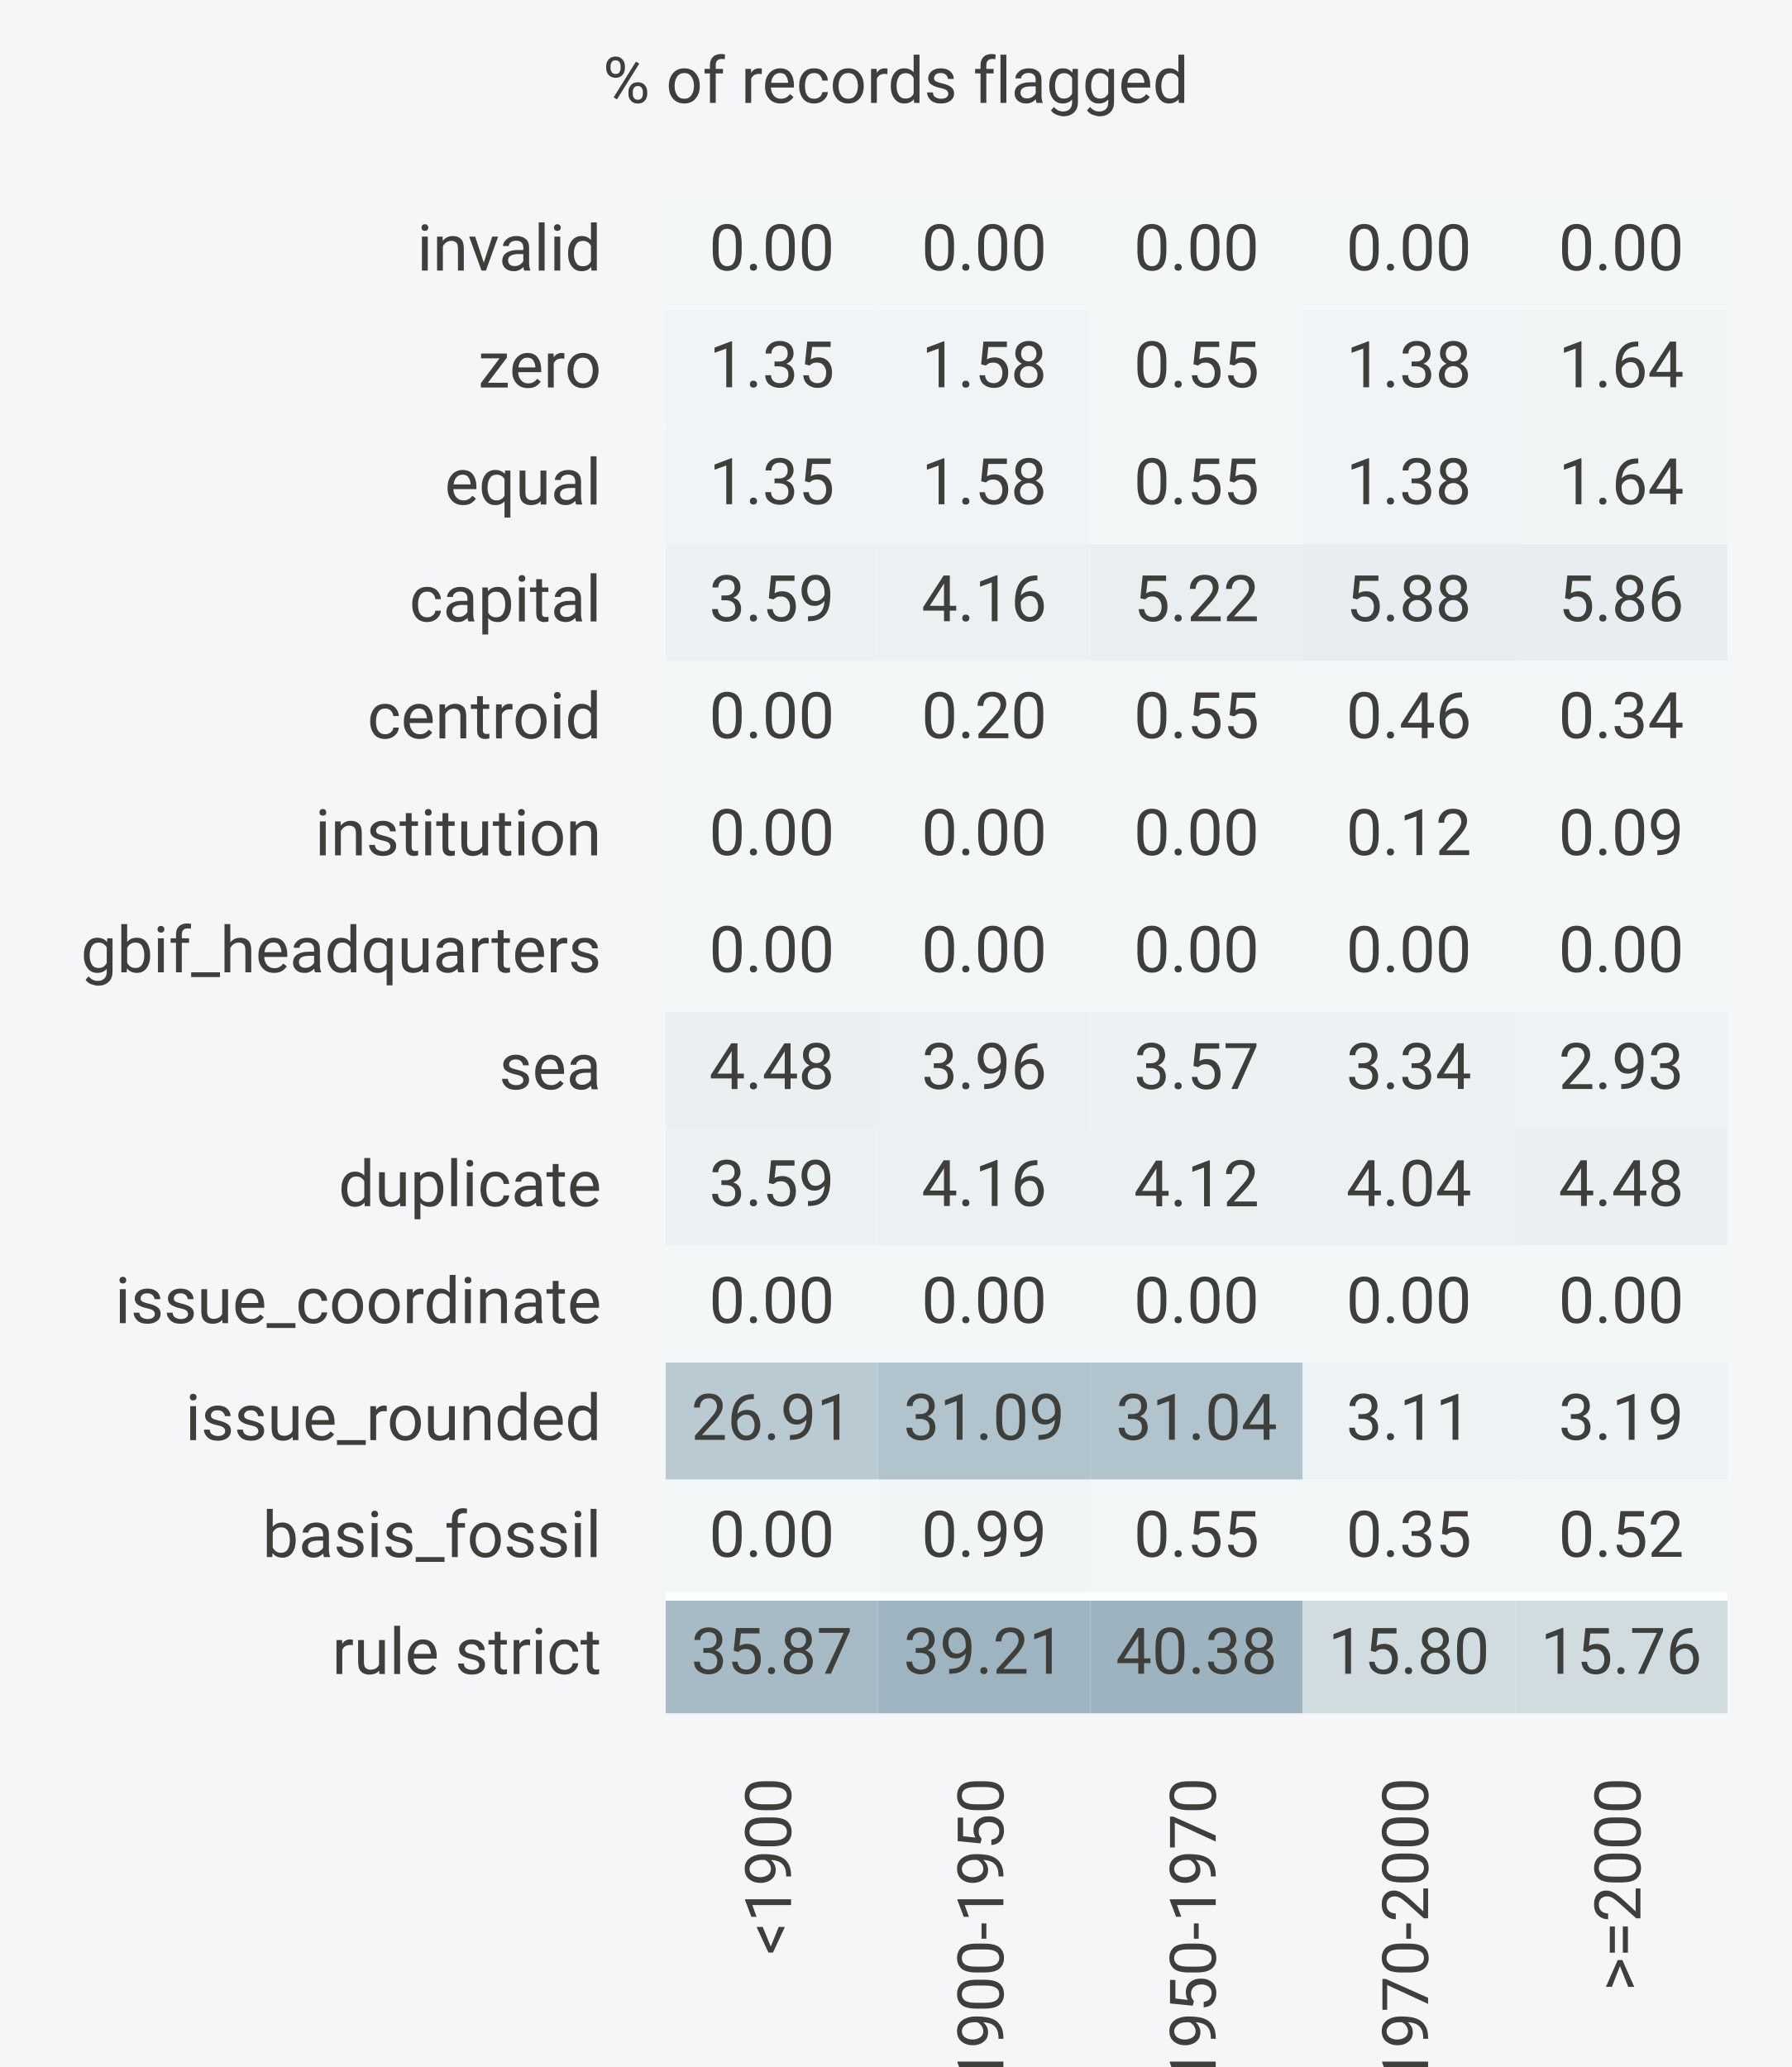
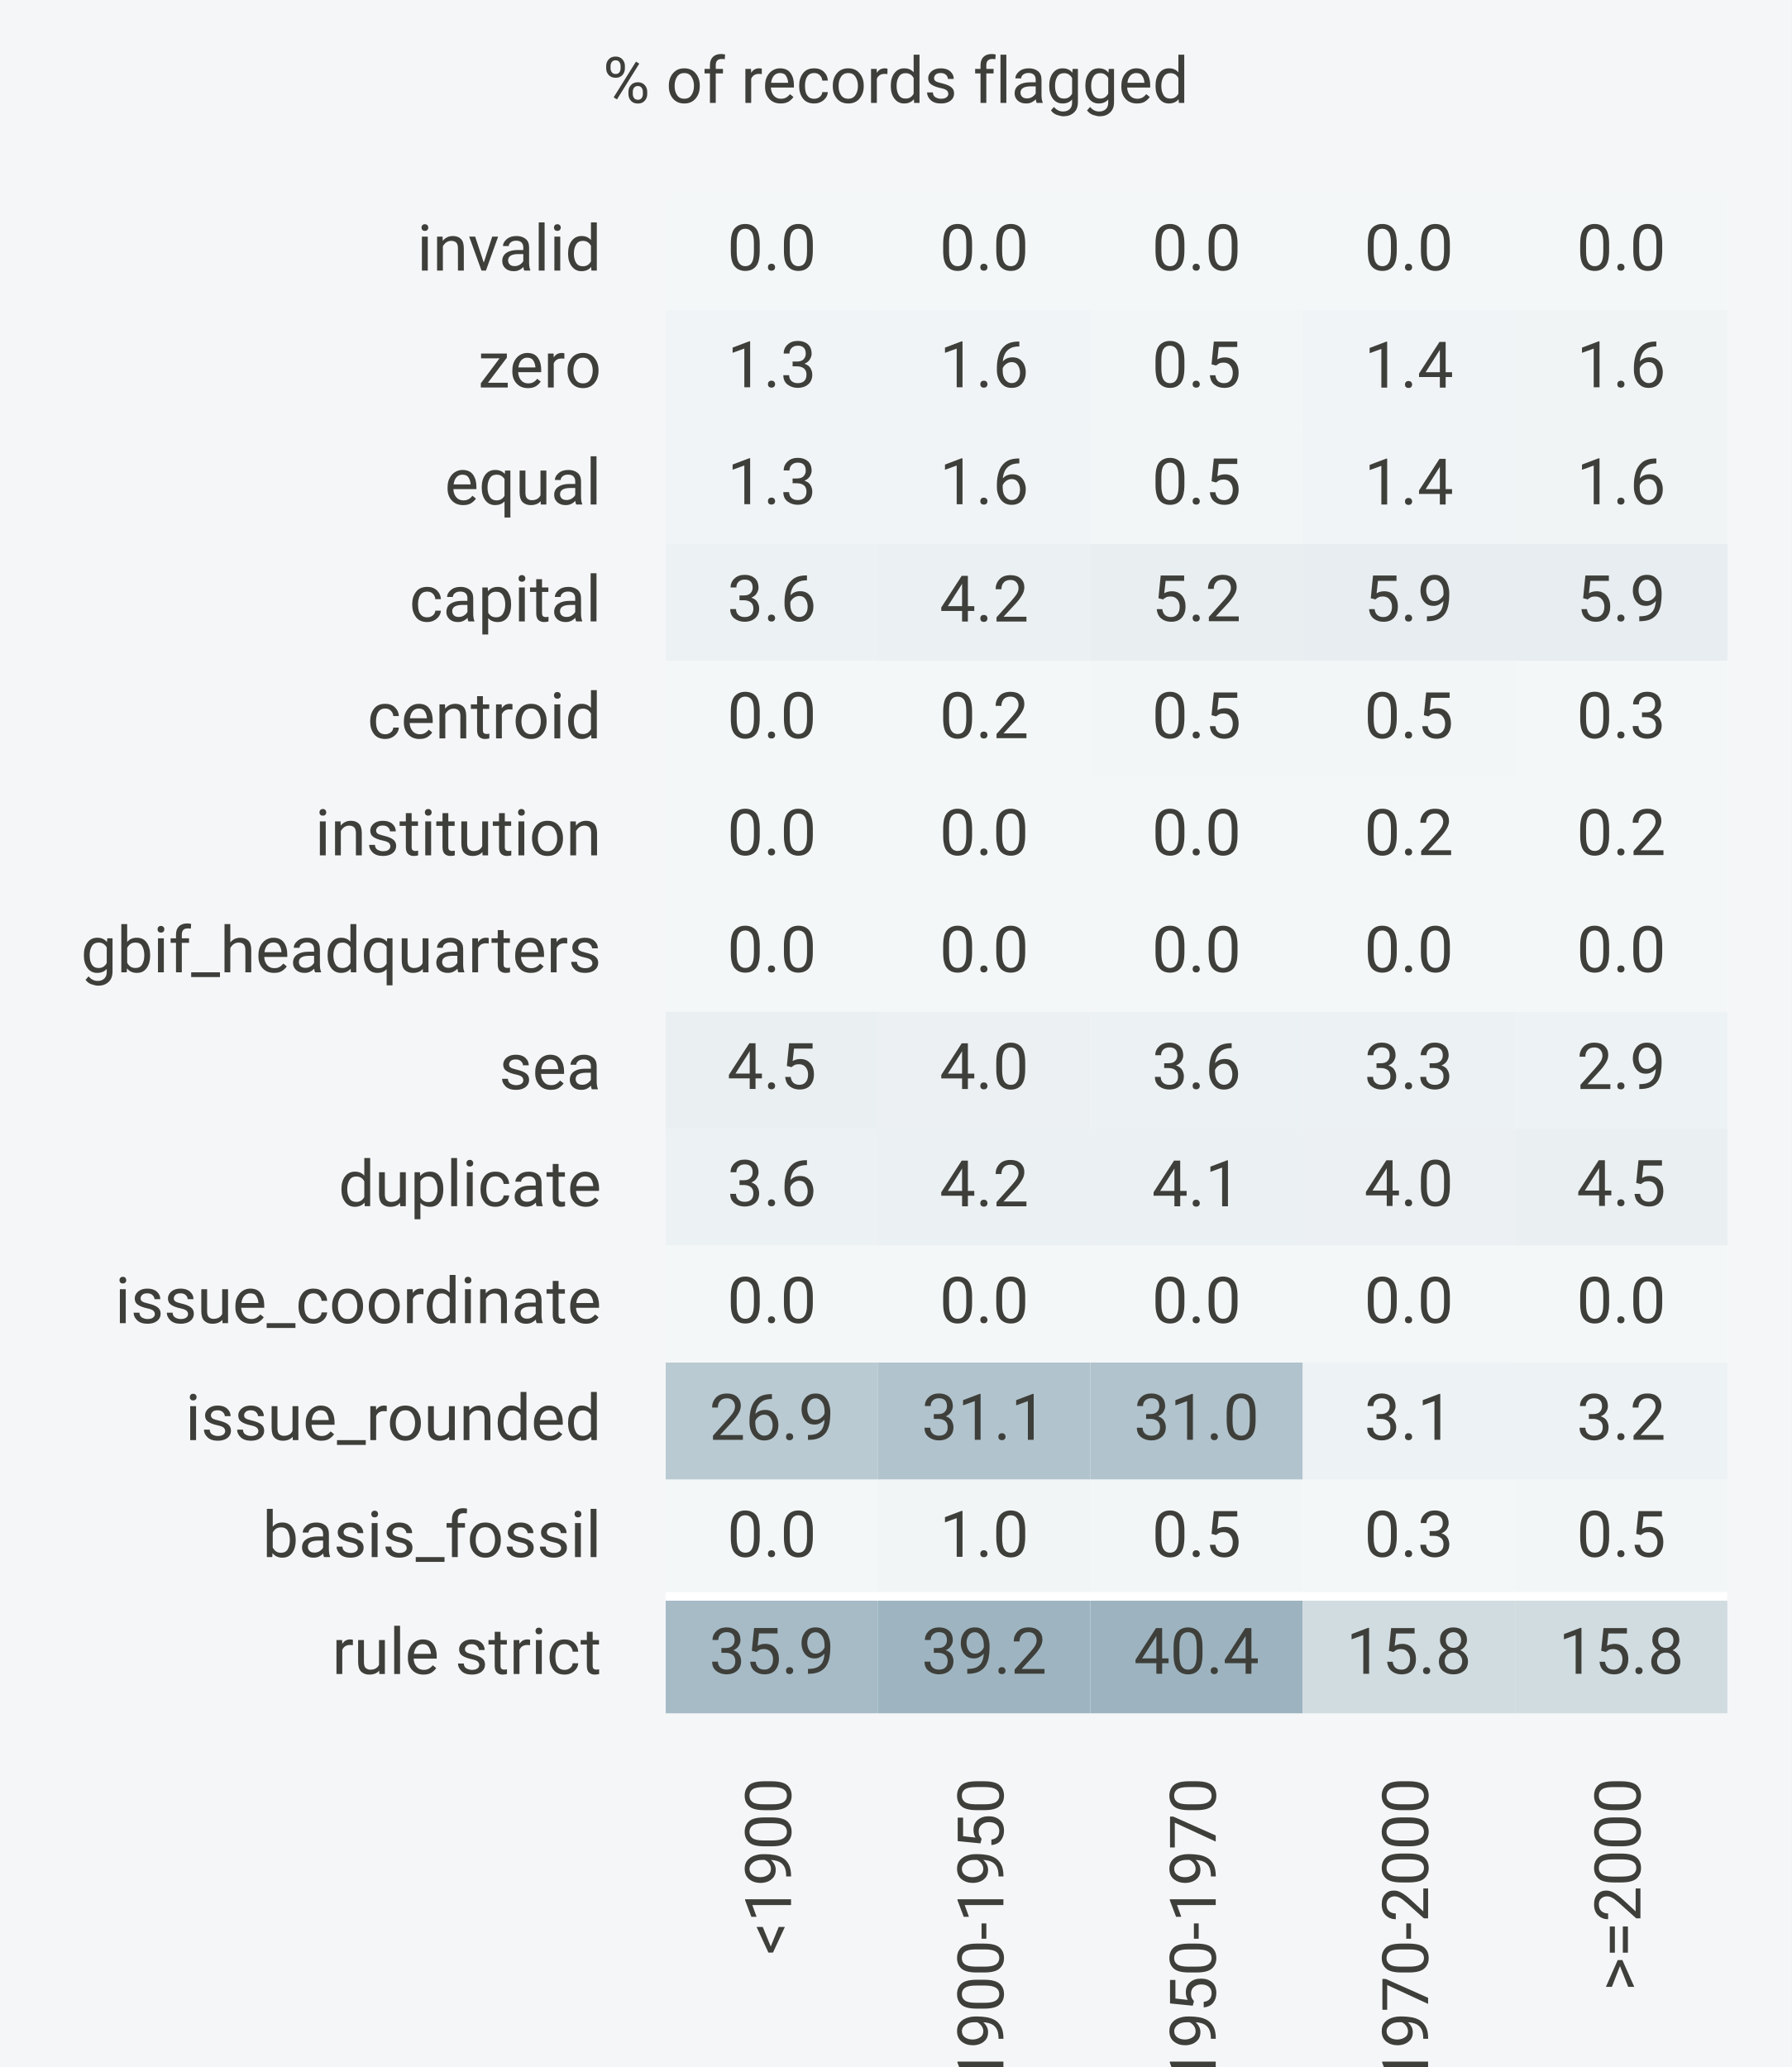
<svg xmlns="http://www.w3.org/2000/svg" width="468.00pt" height="540.00pt" viewBox="0 0 468.00 540.00">
  <g class="svglite">
    <defs>
      <style type="text/css">
    /* theme-aware-processed */
    .svglite line, .svglite polyline, .svglite polygon, .svglite path, .svglite circle {
      fill: none;
      stroke: #3E3F3A;
      stroke-linecap: round;
      stroke-linejoin: round;
      stroke-miterlimit: 10.00;
    }
    .svglite &gt; g &gt; rect {
      fill: none;
      stroke: #3E3F3A;
      stroke-linecap: round;
      stroke-linejoin: round;
      stroke-miterlimit: 10.00;
    }
    .svglite text {
      white-space: pre;
      fill: #3E3F3A;
    }
    .svglite g.glyphgroup path {
      fill: inherit;
      stroke: none;
    }
  </style>
    </defs>
    <rect class="svg-bg" width="100%" height="100%" style="stroke: none; fill: #F5F6F8;" />
    <defs>
      <clipPath id="cpMC4wMHw0NjguMDB8MC4wMHw1NDAuMDA=">
        <rect x="0.00" y="0.00" width="468.00" height="540.00" />
      </clipPath>
    </defs>
    <g clip-path="url(#cpMC4wMHw0NjguMDB8MC4wMHw1NDAuMDA=)">
</g>
    <defs>
      <clipPath id="cpMTczLjg4fDQ1MS4yMHw1MC40MHw0NDcuNjA=">
        <rect x="173.88" y="50.40" width="277.32" height="397.20" />
      </clipPath>
    </defs>
    <g clip-path="url(#cpMTczLjg4fDQ1MS4yMHw1MC40MHw0NDcuNjA=)">
      <rect x="173.88" y="417.05" width="55.46" height="30.55" style="stroke-width: 0.75; stroke: none; fill: #A6BBC6;" />
      <rect x="229.34" y="417.05" width="55.46" height="30.55" style="stroke-width: 0.75; stroke: none; fill: #9EB5C1;" />
      <rect x="284.81" y="417.05" width="55.46" height="30.55" style="stroke-width: 0.75; stroke: none; fill: #9DB4C0;" />
      <rect x="340.27" y="417.05" width="55.46" height="30.55" style="stroke-width: 0.75; stroke: none; fill: #D1DCE1;" />
      <rect x="395.74" y="417.05" width="55.46" height="30.55" style="stroke-width: 0.75; stroke: none; fill: #D1DCE1;" />
      <rect x="173.88" y="386.49" width="55.46" height="30.55" style="stroke-width: 0.75; stroke: none; fill: #F4F7F8;" />
      <rect x="229.34" y="386.49" width="55.46" height="30.55" style="stroke-width: 0.75; stroke: none; fill: #F2F5F6;" />
      <rect x="284.81" y="386.49" width="55.46" height="30.55" style="stroke-width: 0.75; stroke: none; fill: #F3F6F7;" />
      <rect x="340.27" y="386.49" width="55.46" height="30.55" style="stroke-width: 0.75; stroke: none; fill: #F4F7F8;" />
      <rect x="395.74" y="386.49" width="55.46" height="30.55" style="stroke-width: 0.75; stroke: none; fill: #F3F6F7;" />
      <rect x="173.88" y="355.94" width="55.46" height="30.55" style="stroke-width: 0.75; stroke: none; fill: #BACAD2;" />
      <rect x="229.34" y="355.94" width="55.46" height="30.55" style="stroke-width: 0.75; stroke: none; fill: #B1C3CD;" />
      <rect x="284.81" y="355.94" width="55.46" height="30.55" style="stroke-width: 0.75; stroke: none; fill: #B1C3CD;" />
      <rect x="340.27" y="355.94" width="55.46" height="30.55" style="stroke-width: 0.75; stroke: none; fill: #EDF2F4;" />
      <rect x="395.74" y="355.94" width="55.46" height="30.55" style="stroke-width: 0.75; stroke: none; fill: #EDF2F4;" />
      <rect x="173.88" y="325.38" width="55.46" height="30.55" style="stroke-width: 0.75; stroke: none; fill: #F4F7F8;" />
      <rect x="229.34" y="325.38" width="55.46" height="30.55" style="stroke-width: 0.75; stroke: none; fill: #F4F7F8;" />
      <rect x="284.81" y="325.38" width="55.46" height="30.55" style="stroke-width: 0.75; stroke: none; fill: #F4F7F8;" />
      <rect x="340.27" y="325.38" width="55.46" height="30.55" style="stroke-width: 0.75; stroke: none; fill: #F4F7F8;" />
      <rect x="395.74" y="325.38" width="55.46" height="30.55" style="stroke-width: 0.75; stroke: none; fill: #F4F7F8;" />
      <rect x="173.88" y="294.83" width="55.46" height="30.55" style="stroke-width: 0.75; stroke: none; fill: #ECF1F3;" />
      <rect x="229.34" y="294.83" width="55.46" height="30.55" style="stroke-width: 0.75; stroke: none; fill: #EBF0F2;" />
      <rect x="284.81" y="294.83" width="55.46" height="30.55" style="stroke-width: 0.75; stroke: none; fill: #EBF0F2;" />
      <rect x="340.27" y="294.83" width="55.46" height="30.55" style="stroke-width: 0.75; stroke: none; fill: #ECF0F2;" />
      <rect x="395.74" y="294.83" width="55.46" height="30.55" style="stroke-width: 0.75; stroke: none; fill: #EAEFF1;" />
      <rect x="173.88" y="264.28" width="55.46" height="30.55" style="stroke-width: 0.75; stroke: none; fill: #EAEFF1;" />
      <rect x="229.34" y="264.28" width="55.46" height="30.55" style="stroke-width: 0.75; stroke: none; fill: #ECF0F2;" />
      <rect x="284.81" y="264.28" width="55.46" height="30.55" style="stroke-width: 0.75; stroke: none; fill: #ECF1F3;" />
      <rect x="340.27" y="264.28" width="55.46" height="30.55" style="stroke-width: 0.75; stroke: none; fill: #ECF1F3;" />
      <rect x="395.74" y="264.28" width="55.46" height="30.55" style="stroke-width: 0.75; stroke: none; fill: #EDF2F4;" />
      <rect x="173.88" y="233.72" width="55.46" height="30.55" style="stroke-width: 0.75; stroke: none; fill: #F4F7F8;" />
      <rect x="229.34" y="233.72" width="55.46" height="30.55" style="stroke-width: 0.75; stroke: none; fill: #F4F7F8;" />
      <rect x="284.81" y="233.72" width="55.46" height="30.55" style="stroke-width: 0.75; stroke: none; fill: #F4F7F8;" />
      <rect x="340.27" y="233.72" width="55.46" height="30.55" style="stroke-width: 0.75; stroke: none; fill: #F4F7F8;" />
      <rect x="395.74" y="233.72" width="55.46" height="30.55" style="stroke-width: 0.75; stroke: none; fill: #F4F7F8;" />
      <rect x="173.88" y="203.17" width="55.46" height="30.55" style="stroke-width: 0.75; stroke: none; fill: #F4F7F8;" />
      <rect x="229.34" y="203.17" width="55.46" height="30.55" style="stroke-width: 0.75; stroke: none; fill: #F4F7F8;" />
      <rect x="284.81" y="203.17" width="55.46" height="30.55" style="stroke-width: 0.75; stroke: none; fill: #F4F7F8;" />
      <rect x="340.27" y="203.17" width="55.46" height="30.55" style="stroke-width: 0.75; stroke: none; fill: #F4F7F8;" />
      <rect x="395.74" y="203.17" width="55.46" height="30.55" style="stroke-width: 0.75; stroke: none; fill: #F4F7F8;" />
      <rect x="173.88" y="172.62" width="55.46" height="30.55" style="stroke-width: 0.75; stroke: none; fill: #F4F7F8;" />
      <rect x="229.34" y="172.62" width="55.46" height="30.55" style="stroke-width: 0.75; stroke: none; fill: #F4F7F8;" />
      <rect x="284.81" y="172.62" width="55.46" height="30.55" style="stroke-width: 0.75; stroke: none; fill: #F3F6F7;" />
      <rect x="340.27" y="172.62" width="55.46" height="30.55" style="stroke-width: 0.75; stroke: none; fill: #F3F6F7;" />
      <rect x="395.74" y="172.62" width="55.46" height="30.55" style="stroke-width: 0.75; stroke: none; fill: #F4F7F8;" />
      <rect x="173.88" y="142.06" width="55.46" height="30.55" style="stroke-width: 0.75; stroke: none; fill: #ECF1F3;" />
      <rect x="229.34" y="142.06" width="55.46" height="30.55" style="stroke-width: 0.75; stroke: none; fill: #EBF0F2;" />
      <rect x="284.81" y="142.06" width="55.46" height="30.55" style="stroke-width: 0.75; stroke: none; fill: #E9EEF1;" />
      <rect x="340.27" y="142.06" width="55.46" height="30.55" style="stroke-width: 0.75; stroke: none; fill: #E7EDF0;" />
      <rect x="395.74" y="142.06" width="55.46" height="30.55" style="stroke-width: 0.75; stroke: none; fill: #E7EDF0;" />
      <rect x="173.88" y="111.51" width="55.46" height="30.55" style="stroke-width: 0.75; stroke: none; fill: #F1F4F6;" />
      <rect x="229.34" y="111.51" width="55.46" height="30.55" style="stroke-width: 0.75; stroke: none; fill: #F1F4F6;" />
      <rect x="284.81" y="111.51" width="55.46" height="30.55" style="stroke-width: 0.75; stroke: none; fill: #F3F6F7;" />
      <rect x="340.27" y="111.51" width="55.46" height="30.55" style="stroke-width: 0.75; stroke: none; fill: #F1F4F6;" />
      <rect x="395.74" y="111.51" width="55.46" height="30.55" style="stroke-width: 0.75; stroke: none; fill: #F0F4F5;" />
      <rect x="173.88" y="80.95" width="55.46" height="30.55" style="stroke-width: 0.75; stroke: none; fill: #F1F4F6;" />
      <rect x="229.34" y="80.95" width="55.46" height="30.55" style="stroke-width: 0.75; stroke: none; fill: #F1F4F6;" />
      <rect x="284.81" y="80.95" width="55.46" height="30.55" style="stroke-width: 0.75; stroke: none; fill: #F3F6F7;" />
      <rect x="340.27" y="80.95" width="55.46" height="30.55" style="stroke-width: 0.75; stroke: none; fill: #F1F4F6;" />
      <rect x="395.74" y="80.95" width="55.46" height="30.55" style="stroke-width: 0.75; stroke: none; fill: #F0F4F5;" />
      <rect x="173.88" y="50.40" width="55.46" height="30.55" style="stroke-width: 0.75; stroke: none; fill: #F4F7F8;" />
      <rect x="229.34" y="50.40" width="55.46" height="30.55" style="stroke-width: 0.75; stroke: none; fill: #F4F7F8;" />
      <rect x="284.81" y="50.40" width="55.46" height="30.55" style="stroke-width: 0.75; stroke: none; fill: #F4F7F8;" />
      <rect x="340.27" y="50.40" width="55.46" height="30.55" style="stroke-width: 0.75; stroke: none; fill: #F4F7F8;" />
      <rect x="395.74" y="50.40" width="55.46" height="30.55" style="stroke-width: 0.75; stroke: none; fill: #F4F7F8;" />
    </g>
    <g clip-path="url(#cpMC4wMHw0NjguMDB8MC4wMHw1NDAuMDA=)">
      <text transform="translate(206.62,464.40) rotate(-90)" text-anchor="end" style="font-size: 1.4em; font-family: &quot;Roboto&quot;, -apple-system, BlinkMacSystemFont, &quot;Segoe UI&quot;, system-ui, sans-serif;">&lt;1900</text>
      <text transform="translate(262.09,464.40) rotate(-90)" text-anchor="end" style="font-size: 1.4em; font-family: &quot;Roboto&quot;, -apple-system, BlinkMacSystemFont, &quot;Segoe UI&quot;, system-ui, sans-serif;">1900-1950</text>
      <text transform="translate(317.55,464.40) rotate(-90)" text-anchor="end" style="font-size: 1.4em; font-family: &quot;Roboto&quot;, -apple-system, BlinkMacSystemFont, &quot;Segoe UI&quot;, system-ui, sans-serif;">1950-1970</text>
      <text transform="translate(373.02,464.40) rotate(-90)" text-anchor="end" style="font-size: 1.4em; font-family: &quot;Roboto&quot;, -apple-system, BlinkMacSystemFont, &quot;Segoe UI&quot;, system-ui, sans-serif;">1970-2000</text>
      <text transform="translate(428.48,464.40) rotate(-90)" text-anchor="end" style="font-size: 1.4em; font-family: &quot;Roboto&quot;, -apple-system, BlinkMacSystemFont, &quot;Segoe UI&quot;, system-ui, sans-serif;">&gt;=2000</text>
      <text x="157.08" y="437.33" text-anchor="end" style="font-size: 1.4em; font-family: &quot;Roboto&quot;, -apple-system, BlinkMacSystemFont, &quot;Segoe UI&quot;, system-ui, sans-serif;">rule strict</text>
      <text x="157.08" y="406.78" text-anchor="end" style="font-size: 1.4em; font-family: &quot;Roboto&quot;, -apple-system, BlinkMacSystemFont, &quot;Segoe UI&quot;, system-ui, sans-serif;">basis_fossil</text>
      <text x="157.08" y="376.23" text-anchor="end" style="font-size: 1.4em; font-family: &quot;Roboto&quot;, -apple-system, BlinkMacSystemFont, &quot;Segoe UI&quot;, system-ui, sans-serif;">issue_rounded</text>
      <text x="157.08" y="345.67" text-anchor="end" style="font-size: 1.4em; font-family: &quot;Roboto&quot;, -apple-system, BlinkMacSystemFont, &quot;Segoe UI&quot;, system-ui, sans-serif;">issue_coordinate</text>
      <text x="157.08" y="315.12" text-anchor="end" style="font-size: 1.4em; font-family: &quot;Roboto&quot;, -apple-system, BlinkMacSystemFont, &quot;Segoe UI&quot;, system-ui, sans-serif;">duplicate</text>
      <text x="157.08" y="284.57" text-anchor="end" style="font-size: 1.4em; font-family: &quot;Roboto&quot;, -apple-system, BlinkMacSystemFont, &quot;Segoe UI&quot;, system-ui, sans-serif;">sea</text>
      <text x="157.08" y="254.01" text-anchor="end" style="font-size: 1.4em; font-family: &quot;Roboto&quot;, -apple-system, BlinkMacSystemFont, &quot;Segoe UI&quot;, system-ui, sans-serif;">gbif_headquarters</text>
      <text x="157.08" y="223.46" text-anchor="end" style="font-size: 1.4em; font-family: &quot;Roboto&quot;, -apple-system, BlinkMacSystemFont, &quot;Segoe UI&quot;, system-ui, sans-serif;">institution</text>
      <text x="157.08" y="192.90" text-anchor="end" style="font-size: 1.4em; font-family: &quot;Roboto&quot;, -apple-system, BlinkMacSystemFont, &quot;Segoe UI&quot;, system-ui, sans-serif;">centroid</text>
      <text x="157.08" y="162.35" text-anchor="end" style="font-size: 1.4em; font-family: &quot;Roboto&quot;, -apple-system, BlinkMacSystemFont, &quot;Segoe UI&quot;, system-ui, sans-serif;">capital</text>
      <text x="157.08" y="131.80" text-anchor="end" style="font-size: 1.4em; font-family: &quot;Roboto&quot;, -apple-system, BlinkMacSystemFont, &quot;Segoe UI&quot;, system-ui, sans-serif;">equal</text>
      <text x="157.08" y="101.24" text-anchor="end" style="font-size: 1.4em; font-family: &quot;Roboto&quot;, -apple-system, BlinkMacSystemFont, &quot;Segoe UI&quot;, system-ui, sans-serif;">zero</text>
      <text x="157.08" y="70.69" text-anchor="end" style="font-size: 1.4em; font-family: &quot;Roboto&quot;, -apple-system, BlinkMacSystemFont, &quot;Segoe UI&quot;, system-ui, sans-serif;">invalid</text>
    </g>
    <g clip-path="url(#cpMTczLjg4fDQ1MS4yMHw1MC40MHw0NDcuNjA=)">
      <line x1="173.88" y1="417.05" x2="451.20" y2="417.05" style="stroke-width: 2.25; stroke: #FFFFFF;" />
-       <text class="preserve-color" x="201.61" y="437.26" text-anchor="middle" style="font-size: 1.4em; font-family: &quot;Roboto&quot;, -apple-system, BlinkMacSystemFont, &quot;Segoe UI&quot;, system-ui, sans-serif;">35.87</text>
-       <text class="preserve-color" x="257.08" y="437.26" text-anchor="middle" style="font-size: 1.4em; font-family: &quot;Roboto&quot;, -apple-system, BlinkMacSystemFont, &quot;Segoe UI&quot;, system-ui, sans-serif;">39.21</text>
-       <text class="preserve-color" x="312.54" y="437.26" text-anchor="middle" style="font-size: 1.4em; font-family: &quot;Roboto&quot;, -apple-system, BlinkMacSystemFont, &quot;Segoe UI&quot;, system-ui, sans-serif;">40.38</text>
-       <text class="preserve-color" x="368.00" y="437.27" text-anchor="middle" style="font-size: 1.4em; font-family: &quot;Roboto&quot;, -apple-system, BlinkMacSystemFont, &quot;Segoe UI&quot;, system-ui, sans-serif;">15.80</text>
-       <text class="preserve-color" x="423.47" y="437.27" text-anchor="middle" style="font-size: 1.4em; font-family: &quot;Roboto&quot;, -apple-system, BlinkMacSystemFont, &quot;Segoe UI&quot;, system-ui, sans-serif;">15.76</text>
-       <text class="preserve-color" x="201.61" y="406.72" text-anchor="middle" style="font-size: 1.4em; font-family: &quot;Roboto&quot;, -apple-system, BlinkMacSystemFont, &quot;Segoe UI&quot;, system-ui, sans-serif;">0.00</text>
-       <text class="preserve-color" x="257.08" y="406.72" text-anchor="middle" style="font-size: 1.4em; font-family: &quot;Roboto&quot;, -apple-system, BlinkMacSystemFont, &quot;Segoe UI&quot;, system-ui, sans-serif;">0.99</text>
-       <text class="preserve-color" x="312.54" y="406.72" text-anchor="middle" style="font-size: 1.4em; font-family: &quot;Roboto&quot;, -apple-system, BlinkMacSystemFont, &quot;Segoe UI&quot;, system-ui, sans-serif;">0.55</text>
-       <text class="preserve-color" x="368.00" y="406.71" text-anchor="middle" style="font-size: 1.4em; font-family: &quot;Roboto&quot;, -apple-system, BlinkMacSystemFont, &quot;Segoe UI&quot;, system-ui, sans-serif;">0.35</text>
-       <text class="preserve-color" x="423.47" y="406.72" text-anchor="middle" style="font-size: 1.4em; font-family: &quot;Roboto&quot;, -apple-system, BlinkMacSystemFont, &quot;Segoe UI&quot;, system-ui, sans-serif;">0.52</text>
-       <text class="preserve-color" x="201.61" y="376.16" text-anchor="middle" style="font-size: 1.4em; font-family: &quot;Roboto&quot;, -apple-system, BlinkMacSystemFont, &quot;Segoe UI&quot;, system-ui, sans-serif;">26.91</text>
-       <text class="preserve-color" x="257.08" y="376.15" text-anchor="middle" style="font-size: 1.4em; font-family: &quot;Roboto&quot;, -apple-system, BlinkMacSystemFont, &quot;Segoe UI&quot;, system-ui, sans-serif;">31.09</text>
-       <text class="preserve-color" x="312.54" y="376.15" text-anchor="middle" style="font-size: 1.4em; font-family: &quot;Roboto&quot;, -apple-system, BlinkMacSystemFont, &quot;Segoe UI&quot;, system-ui, sans-serif;">31.04</text>
-       <text class="preserve-color" x="368.00" y="376.15" text-anchor="middle" style="font-size: 1.4em; font-family: &quot;Roboto&quot;, -apple-system, BlinkMacSystemFont, &quot;Segoe UI&quot;, system-ui, sans-serif;">3.11</text>
-       <text class="preserve-color" x="423.47" y="376.15" text-anchor="middle" style="font-size: 1.4em; font-family: &quot;Roboto&quot;, -apple-system, BlinkMacSystemFont, &quot;Segoe UI&quot;, system-ui, sans-serif;">3.19</text>
-       <text class="preserve-color" x="201.61" y="345.61" text-anchor="middle" style="font-size: 1.4em; font-family: &quot;Roboto&quot;, -apple-system, BlinkMacSystemFont, &quot;Segoe UI&quot;, system-ui, sans-serif;">0.00</text>
-       <text class="preserve-color" x="257.08" y="345.61" text-anchor="middle" style="font-size: 1.4em; font-family: &quot;Roboto&quot;, -apple-system, BlinkMacSystemFont, &quot;Segoe UI&quot;, system-ui, sans-serif;">0.00</text>
-       <text class="preserve-color" x="312.54" y="345.61" text-anchor="middle" style="font-size: 1.4em; font-family: &quot;Roboto&quot;, -apple-system, BlinkMacSystemFont, &quot;Segoe UI&quot;, system-ui, sans-serif;">0.00</text>
-       <text class="preserve-color" x="368.00" y="345.61" text-anchor="middle" style="font-size: 1.4em; font-family: &quot;Roboto&quot;, -apple-system, BlinkMacSystemFont, &quot;Segoe UI&quot;, system-ui, sans-serif;">0.00</text>
-       <text class="preserve-color" x="423.47" y="345.61" text-anchor="middle" style="font-size: 1.4em; font-family: &quot;Roboto&quot;, -apple-system, BlinkMacSystemFont, &quot;Segoe UI&quot;, system-ui, sans-serif;">0.00</text>
-       <text class="preserve-color" x="201.61" y="315.05" text-anchor="middle" style="font-size: 1.4em; font-family: &quot;Roboto&quot;, -apple-system, BlinkMacSystemFont, &quot;Segoe UI&quot;, system-ui, sans-serif;">3.59</text>
-       <text class="preserve-color" x="257.08" y="315.05" text-anchor="middle" style="font-size: 1.4em; font-family: &quot;Roboto&quot;, -apple-system, BlinkMacSystemFont, &quot;Segoe UI&quot;, system-ui, sans-serif;">4.16</text>
-       <text class="preserve-color" x="312.54" y="315.14" text-anchor="middle" style="font-size: 1.4em; font-family: &quot;Roboto&quot;, -apple-system, BlinkMacSystemFont, &quot;Segoe UI&quot;, system-ui, sans-serif;">4.12</text>
-       <text class="preserve-color" x="368.00" y="315.05" text-anchor="middle" style="font-size: 1.4em; font-family: &quot;Roboto&quot;, -apple-system, BlinkMacSystemFont, &quot;Segoe UI&quot;, system-ui, sans-serif;">4.04</text>
-       <text class="preserve-color" x="423.47" y="315.05" text-anchor="middle" style="font-size: 1.4em; font-family: &quot;Roboto&quot;, -apple-system, BlinkMacSystemFont, &quot;Segoe UI&quot;, system-ui, sans-serif;">4.48</text>
-       <text class="preserve-color" x="201.61" y="284.50" text-anchor="middle" style="font-size: 1.4em; font-family: &quot;Roboto&quot;, -apple-system, BlinkMacSystemFont, &quot;Segoe UI&quot;, system-ui, sans-serif;">4.48</text>
-       <text class="preserve-color" x="257.08" y="284.49" text-anchor="middle" style="font-size: 1.4em; font-family: &quot;Roboto&quot;, -apple-system, BlinkMacSystemFont, &quot;Segoe UI&quot;, system-ui, sans-serif;">3.96</text>
-       <text class="preserve-color" x="312.54" y="284.49" text-anchor="middle" style="font-size: 1.4em; font-family: &quot;Roboto&quot;, -apple-system, BlinkMacSystemFont, &quot;Segoe UI&quot;, system-ui, sans-serif;">3.57</text>
-       <text class="preserve-color" x="368.00" y="284.49" text-anchor="middle" style="font-size: 1.4em; font-family: &quot;Roboto&quot;, -apple-system, BlinkMacSystemFont, &quot;Segoe UI&quot;, system-ui, sans-serif;">3.34</text>
-       <text class="preserve-color" x="423.47" y="284.49" text-anchor="middle" style="font-size: 1.4em; font-family: &quot;Roboto&quot;, -apple-system, BlinkMacSystemFont, &quot;Segoe UI&quot;, system-ui, sans-serif;">2.93</text>
-       <text class="preserve-color" x="201.61" y="253.95" text-anchor="middle" style="font-size: 1.4em; font-family: &quot;Roboto&quot;, -apple-system, BlinkMacSystemFont, &quot;Segoe UI&quot;, system-ui, sans-serif;">0.00</text>
-       <text class="preserve-color" x="257.08" y="253.95" text-anchor="middle" style="font-size: 1.4em; font-family: &quot;Roboto&quot;, -apple-system, BlinkMacSystemFont, &quot;Segoe UI&quot;, system-ui, sans-serif;">0.00</text>
-       <text class="preserve-color" x="312.54" y="253.95" text-anchor="middle" style="font-size: 1.4em; font-family: &quot;Roboto&quot;, -apple-system, BlinkMacSystemFont, &quot;Segoe UI&quot;, system-ui, sans-serif;">0.00</text>
-       <text class="preserve-color" x="368.00" y="253.95" text-anchor="middle" style="font-size: 1.4em; font-family: &quot;Roboto&quot;, -apple-system, BlinkMacSystemFont, &quot;Segoe UI&quot;, system-ui, sans-serif;">0.00</text>
-       <text class="preserve-color" x="423.47" y="253.95" text-anchor="middle" style="font-size: 1.4em; font-family: &quot;Roboto&quot;, -apple-system, BlinkMacSystemFont, &quot;Segoe UI&quot;, system-ui, sans-serif;">0.00</text>
-       <text class="preserve-color" x="201.61" y="223.39" text-anchor="middle" style="font-size: 1.4em; font-family: &quot;Roboto&quot;, -apple-system, BlinkMacSystemFont, &quot;Segoe UI&quot;, system-ui, sans-serif;">0.00</text>
-       <text class="preserve-color" x="257.08" y="223.39" text-anchor="middle" style="font-size: 1.4em; font-family: &quot;Roboto&quot;, -apple-system, BlinkMacSystemFont, &quot;Segoe UI&quot;, system-ui, sans-serif;">0.00</text>
-       <text class="preserve-color" x="312.54" y="223.39" text-anchor="middle" style="font-size: 1.4em; font-family: &quot;Roboto&quot;, -apple-system, BlinkMacSystemFont, &quot;Segoe UI&quot;, system-ui, sans-serif;">0.00</text>
-       <text class="preserve-color" x="368.00" y="223.39" text-anchor="middle" style="font-size: 1.4em; font-family: &quot;Roboto&quot;, -apple-system, BlinkMacSystemFont, &quot;Segoe UI&quot;, system-ui, sans-serif;">0.12</text>
-       <text class="preserve-color" x="423.47" y="223.39" text-anchor="middle" style="font-size: 1.4em; font-family: &quot;Roboto&quot;, -apple-system, BlinkMacSystemFont, &quot;Segoe UI&quot;, system-ui, sans-serif;">0.09</text>
-       <text class="preserve-color" x="201.61" y="192.84" text-anchor="middle" style="font-size: 1.4em; font-family: &quot;Roboto&quot;, -apple-system, BlinkMacSystemFont, &quot;Segoe UI&quot;, system-ui, sans-serif;">0.00</text>
-       <text class="preserve-color" x="257.08" y="192.84" text-anchor="middle" style="font-size: 1.4em; font-family: &quot;Roboto&quot;, -apple-system, BlinkMacSystemFont, &quot;Segoe UI&quot;, system-ui, sans-serif;">0.20</text>
-       <text class="preserve-color" x="312.54" y="192.84" text-anchor="middle" style="font-size: 1.4em; font-family: &quot;Roboto&quot;, -apple-system, BlinkMacSystemFont, &quot;Segoe UI&quot;, system-ui, sans-serif;">0.55</text>
-       <text class="preserve-color" x="368.00" y="192.84" text-anchor="middle" style="font-size: 1.4em; font-family: &quot;Roboto&quot;, -apple-system, BlinkMacSystemFont, &quot;Segoe UI&quot;, system-ui, sans-serif;">0.46</text>
-       <text class="preserve-color" x="423.47" y="192.83" text-anchor="middle" style="font-size: 1.4em; font-family: &quot;Roboto&quot;, -apple-system, BlinkMacSystemFont, &quot;Segoe UI&quot;, system-ui, sans-serif;">0.34</text>
-       <text class="preserve-color" x="201.61" y="162.28" text-anchor="middle" style="font-size: 1.4em; font-family: &quot;Roboto&quot;, -apple-system, BlinkMacSystemFont, &quot;Segoe UI&quot;, system-ui, sans-serif;">3.59</text>
-       <text class="preserve-color" x="257.08" y="162.28" text-anchor="middle" style="font-size: 1.4em; font-family: &quot;Roboto&quot;, -apple-system, BlinkMacSystemFont, &quot;Segoe UI&quot;, system-ui, sans-serif;">4.16</text>
-       <text class="preserve-color" x="312.54" y="162.28" text-anchor="middle" style="font-size: 1.4em; font-family: &quot;Roboto&quot;, -apple-system, BlinkMacSystemFont, &quot;Segoe UI&quot;, system-ui, sans-serif;">5.22</text>
-       <text class="preserve-color" x="368.00" y="162.28" text-anchor="middle" style="font-size: 1.4em; font-family: &quot;Roboto&quot;, -apple-system, BlinkMacSystemFont, &quot;Segoe UI&quot;, system-ui, sans-serif;">5.88</text>
-       <text class="preserve-color" x="423.47" y="162.28" text-anchor="middle" style="font-size: 1.4em; font-family: &quot;Roboto&quot;, -apple-system, BlinkMacSystemFont, &quot;Segoe UI&quot;, system-ui, sans-serif;">5.86</text>
-       <text class="preserve-color" x="201.61" y="131.72" text-anchor="middle" style="font-size: 1.4em; font-family: &quot;Roboto&quot;, -apple-system, BlinkMacSystemFont, &quot;Segoe UI&quot;, system-ui, sans-serif;">1.35</text>
-       <text class="preserve-color" x="257.08" y="131.73" text-anchor="middle" style="font-size: 1.4em; font-family: &quot;Roboto&quot;, -apple-system, BlinkMacSystemFont, &quot;Segoe UI&quot;, system-ui, sans-serif;">1.58</text>
-       <text class="preserve-color" x="312.54" y="131.73" text-anchor="middle" style="font-size: 1.4em; font-family: &quot;Roboto&quot;, -apple-system, BlinkMacSystemFont, &quot;Segoe UI&quot;, system-ui, sans-serif;">0.55</text>
-       <text class="preserve-color" x="368.00" y="131.72" text-anchor="middle" style="font-size: 1.4em; font-family: &quot;Roboto&quot;, -apple-system, BlinkMacSystemFont, &quot;Segoe UI&quot;, system-ui, sans-serif;">1.38</text>
-       <text class="preserve-color" x="423.47" y="131.73" text-anchor="middle" style="font-size: 1.4em; font-family: &quot;Roboto&quot;, -apple-system, BlinkMacSystemFont, &quot;Segoe UI&quot;, system-ui, sans-serif;">1.64</text>
-       <text class="preserve-color" x="201.61" y="101.17" text-anchor="middle" style="font-size: 1.4em; font-family: &quot;Roboto&quot;, -apple-system, BlinkMacSystemFont, &quot;Segoe UI&quot;, system-ui, sans-serif;">1.35</text>
-       <text class="preserve-color" x="257.08" y="101.18" text-anchor="middle" style="font-size: 1.4em; font-family: &quot;Roboto&quot;, -apple-system, BlinkMacSystemFont, &quot;Segoe UI&quot;, system-ui, sans-serif;">1.58</text>
-       <text class="preserve-color" x="312.54" y="101.18" text-anchor="middle" style="font-size: 1.4em; font-family: &quot;Roboto&quot;, -apple-system, BlinkMacSystemFont, &quot;Segoe UI&quot;, system-ui, sans-serif;">0.55</text>
-       <text class="preserve-color" x="368.00" y="101.17" text-anchor="middle" style="font-size: 1.4em; font-family: &quot;Roboto&quot;, -apple-system, BlinkMacSystemFont, &quot;Segoe UI&quot;, system-ui, sans-serif;">1.38</text>
-       <text class="preserve-color" x="423.47" y="101.18" text-anchor="middle" style="font-size: 1.4em; font-family: &quot;Roboto&quot;, -apple-system, BlinkMacSystemFont, &quot;Segoe UI&quot;, system-ui, sans-serif;">1.64</text>
-       <text class="preserve-color" x="201.61" y="70.62" text-anchor="middle" style="font-size: 1.4em; font-family: &quot;Roboto&quot;, -apple-system, BlinkMacSystemFont, &quot;Segoe UI&quot;, system-ui, sans-serif;">0.00</text>
-       <text class="preserve-color" x="257.08" y="70.62" text-anchor="middle" style="font-size: 1.4em; font-family: &quot;Roboto&quot;, -apple-system, BlinkMacSystemFont, &quot;Segoe UI&quot;, system-ui, sans-serif;">0.00</text>
-       <text class="preserve-color" x="312.54" y="70.62" text-anchor="middle" style="font-size: 1.4em; font-family: &quot;Roboto&quot;, -apple-system, BlinkMacSystemFont, &quot;Segoe UI&quot;, system-ui, sans-serif;">0.00</text>
-       <text class="preserve-color" x="368.00" y="70.62" text-anchor="middle" style="font-size: 1.4em; font-family: &quot;Roboto&quot;, -apple-system, BlinkMacSystemFont, &quot;Segoe UI&quot;, system-ui, sans-serif;">0.00</text>
-       <text class="preserve-color" x="423.47" y="70.62" text-anchor="middle" style="font-size: 1.4em; font-family: &quot;Roboto&quot;, -apple-system, BlinkMacSystemFont, &quot;Segoe UI&quot;, system-ui, sans-serif;">0.00</text>
+       <text class="preserve-color" x="201.61" y="437.26" text-anchor="middle" style="font-size: 1.4em; font-family: &quot;Roboto&quot;, -apple-system, BlinkMacSystemFont, &quot;Segoe UI&quot;, system-ui, sans-serif;">35.9</text>
+       <text class="preserve-color" x="257.08" y="437.26" text-anchor="middle" style="font-size: 1.4em; font-family: &quot;Roboto&quot;, -apple-system, BlinkMacSystemFont, &quot;Segoe UI&quot;, system-ui, sans-serif;">39.2</text>
+       <text class="preserve-color" x="312.54" y="437.27" text-anchor="middle" style="font-size: 1.4em; font-family: &quot;Roboto&quot;, -apple-system, BlinkMacSystemFont, &quot;Segoe UI&quot;, system-ui, sans-serif;">40.4</text>
+       <text class="preserve-color" x="368.00" y="437.27" text-anchor="middle" style="font-size: 1.4em; font-family: &quot;Roboto&quot;, -apple-system, BlinkMacSystemFont, &quot;Segoe UI&quot;, system-ui, sans-serif;">15.8</text>
+       <text class="preserve-color" x="423.47" y="437.27" text-anchor="middle" style="font-size: 1.4em; font-family: &quot;Roboto&quot;, -apple-system, BlinkMacSystemFont, &quot;Segoe UI&quot;, system-ui, sans-serif;">15.8</text>
+       <text class="preserve-color" x="201.61" y="406.72" text-anchor="middle" style="font-size: 1.4em; font-family: &quot;Roboto&quot;, -apple-system, BlinkMacSystemFont, &quot;Segoe UI&quot;, system-ui, sans-serif;">0.0</text>
+       <text class="preserve-color" x="257.08" y="406.72" text-anchor="middle" style="font-size: 1.4em; font-family: &quot;Roboto&quot;, -apple-system, BlinkMacSystemFont, &quot;Segoe UI&quot;, system-ui, sans-serif;">1.0</text>
+       <text class="preserve-color" x="312.54" y="406.72" text-anchor="middle" style="font-size: 1.4em; font-family: &quot;Roboto&quot;, -apple-system, BlinkMacSystemFont, &quot;Segoe UI&quot;, system-ui, sans-serif;">0.5</text>
+       <text class="preserve-color" x="368.00" y="406.71" text-anchor="middle" style="font-size: 1.4em; font-family: &quot;Roboto&quot;, -apple-system, BlinkMacSystemFont, &quot;Segoe UI&quot;, system-ui, sans-serif;">0.3</text>
+       <text class="preserve-color" x="423.47" y="406.72" text-anchor="middle" style="font-size: 1.4em; font-family: &quot;Roboto&quot;, -apple-system, BlinkMacSystemFont, &quot;Segoe UI&quot;, system-ui, sans-serif;">0.5</text>
+       <text class="preserve-color" x="201.61" y="376.16" text-anchor="middle" style="font-size: 1.4em; font-family: &quot;Roboto&quot;, -apple-system, BlinkMacSystemFont, &quot;Segoe UI&quot;, system-ui, sans-serif;">26.9</text>
+       <text class="preserve-color" x="257.08" y="376.15" text-anchor="middle" style="font-size: 1.4em; font-family: &quot;Roboto&quot;, -apple-system, BlinkMacSystemFont, &quot;Segoe UI&quot;, system-ui, sans-serif;">31.1</text>
+       <text class="preserve-color" x="312.54" y="376.15" text-anchor="middle" style="font-size: 1.4em; font-family: &quot;Roboto&quot;, -apple-system, BlinkMacSystemFont, &quot;Segoe UI&quot;, system-ui, sans-serif;">31.0</text>
+       <text class="preserve-color" x="368.00" y="376.15" text-anchor="middle" style="font-size: 1.4em; font-family: &quot;Roboto&quot;, -apple-system, BlinkMacSystemFont, &quot;Segoe UI&quot;, system-ui, sans-serif;">3.1</text>
+       <text class="preserve-color" x="423.47" y="376.15" text-anchor="middle" style="font-size: 1.4em; font-family: &quot;Roboto&quot;, -apple-system, BlinkMacSystemFont, &quot;Segoe UI&quot;, system-ui, sans-serif;">3.2</text>
+       <text class="preserve-color" x="201.61" y="345.61" text-anchor="middle" style="font-size: 1.4em; font-family: &quot;Roboto&quot;, -apple-system, BlinkMacSystemFont, &quot;Segoe UI&quot;, system-ui, sans-serif;">0.0</text>
+       <text class="preserve-color" x="257.08" y="345.61" text-anchor="middle" style="font-size: 1.4em; font-family: &quot;Roboto&quot;, -apple-system, BlinkMacSystemFont, &quot;Segoe UI&quot;, system-ui, sans-serif;">0.0</text>
+       <text class="preserve-color" x="312.54" y="345.61" text-anchor="middle" style="font-size: 1.4em; font-family: &quot;Roboto&quot;, -apple-system, BlinkMacSystemFont, &quot;Segoe UI&quot;, system-ui, sans-serif;">0.0</text>
+       <text class="preserve-color" x="368.00" y="345.61" text-anchor="middle" style="font-size: 1.4em; font-family: &quot;Roboto&quot;, -apple-system, BlinkMacSystemFont, &quot;Segoe UI&quot;, system-ui, sans-serif;">0.0</text>
+       <text class="preserve-color" x="423.47" y="345.61" text-anchor="middle" style="font-size: 1.4em; font-family: &quot;Roboto&quot;, -apple-system, BlinkMacSystemFont, &quot;Segoe UI&quot;, system-ui, sans-serif;">0.0</text>
+       <text class="preserve-color" x="201.61" y="315.05" text-anchor="middle" style="font-size: 1.4em; font-family: &quot;Roboto&quot;, -apple-system, BlinkMacSystemFont, &quot;Segoe UI&quot;, system-ui, sans-serif;">3.6</text>
+       <text class="preserve-color" x="257.08" y="315.14" text-anchor="middle" style="font-size: 1.4em; font-family: &quot;Roboto&quot;, -apple-system, BlinkMacSystemFont, &quot;Segoe UI&quot;, system-ui, sans-serif;">4.2</text>
+       <text class="preserve-color" x="312.54" y="315.14" text-anchor="middle" style="font-size: 1.4em; font-family: &quot;Roboto&quot;, -apple-system, BlinkMacSystemFont, &quot;Segoe UI&quot;, system-ui, sans-serif;">4.1</text>
+       <text class="preserve-color" x="368.00" y="315.05" text-anchor="middle" style="font-size: 1.4em; font-family: &quot;Roboto&quot;, -apple-system, BlinkMacSystemFont, &quot;Segoe UI&quot;, system-ui, sans-serif;">4.0</text>
+       <text class="preserve-color" x="423.47" y="315.04" text-anchor="middle" style="font-size: 1.4em; font-family: &quot;Roboto&quot;, -apple-system, BlinkMacSystemFont, &quot;Segoe UI&quot;, system-ui, sans-serif;">4.5</text>
+       <text class="preserve-color" x="201.61" y="284.48" text-anchor="middle" style="font-size: 1.4em; font-family: &quot;Roboto&quot;, -apple-system, BlinkMacSystemFont, &quot;Segoe UI&quot;, system-ui, sans-serif;">4.5</text>
+       <text class="preserve-color" x="257.08" y="284.50" text-anchor="middle" style="font-size: 1.4em; font-family: &quot;Roboto&quot;, -apple-system, BlinkMacSystemFont, &quot;Segoe UI&quot;, system-ui, sans-serif;">4.0</text>
+       <text class="preserve-color" x="312.54" y="284.49" text-anchor="middle" style="font-size: 1.4em; font-family: &quot;Roboto&quot;, -apple-system, BlinkMacSystemFont, &quot;Segoe UI&quot;, system-ui, sans-serif;">3.6</text>
+       <text class="preserve-color" x="368.00" y="284.49" text-anchor="middle" style="font-size: 1.4em; font-family: &quot;Roboto&quot;, -apple-system, BlinkMacSystemFont, &quot;Segoe UI&quot;, system-ui, sans-serif;">3.3</text>
+       <text class="preserve-color" x="423.47" y="284.50" text-anchor="middle" style="font-size: 1.4em; font-family: &quot;Roboto&quot;, -apple-system, BlinkMacSystemFont, &quot;Segoe UI&quot;, system-ui, sans-serif;">2.9</text>
+       <text class="preserve-color" x="201.61" y="253.95" text-anchor="middle" style="font-size: 1.4em; font-family: &quot;Roboto&quot;, -apple-system, BlinkMacSystemFont, &quot;Segoe UI&quot;, system-ui, sans-serif;">0.0</text>
+       <text class="preserve-color" x="257.08" y="253.95" text-anchor="middle" style="font-size: 1.4em; font-family: &quot;Roboto&quot;, -apple-system, BlinkMacSystemFont, &quot;Segoe UI&quot;, system-ui, sans-serif;">0.0</text>
+       <text class="preserve-color" x="312.54" y="253.95" text-anchor="middle" style="font-size: 1.4em; font-family: &quot;Roboto&quot;, -apple-system, BlinkMacSystemFont, &quot;Segoe UI&quot;, system-ui, sans-serif;">0.0</text>
+       <text class="preserve-color" x="368.00" y="253.95" text-anchor="middle" style="font-size: 1.4em; font-family: &quot;Roboto&quot;, -apple-system, BlinkMacSystemFont, &quot;Segoe UI&quot;, system-ui, sans-serif;">0.0</text>
+       <text class="preserve-color" x="423.47" y="253.95" text-anchor="middle" style="font-size: 1.4em; font-family: &quot;Roboto&quot;, -apple-system, BlinkMacSystemFont, &quot;Segoe UI&quot;, system-ui, sans-serif;">0.0</text>
+       <text class="preserve-color" x="201.61" y="223.39" text-anchor="middle" style="font-size: 1.4em; font-family: &quot;Roboto&quot;, -apple-system, BlinkMacSystemFont, &quot;Segoe UI&quot;, system-ui, sans-serif;">0.0</text>
+       <text class="preserve-color" x="257.08" y="223.39" text-anchor="middle" style="font-size: 1.4em; font-family: &quot;Roboto&quot;, -apple-system, BlinkMacSystemFont, &quot;Segoe UI&quot;, system-ui, sans-serif;">0.0</text>
+       <text class="preserve-color" x="312.54" y="223.39" text-anchor="middle" style="font-size: 1.4em; font-family: &quot;Roboto&quot;, -apple-system, BlinkMacSystemFont, &quot;Segoe UI&quot;, system-ui, sans-serif;">0.0</text>
+       <text class="preserve-color" x="368.00" y="223.39" text-anchor="middle" style="font-size: 1.4em; font-family: &quot;Roboto&quot;, -apple-system, BlinkMacSystemFont, &quot;Segoe UI&quot;, system-ui, sans-serif;">0.2</text>
+       <text class="preserve-color" x="423.47" y="223.39" text-anchor="middle" style="font-size: 1.4em; font-family: &quot;Roboto&quot;, -apple-system, BlinkMacSystemFont, &quot;Segoe UI&quot;, system-ui, sans-serif;">0.2</text>
+       <text class="preserve-color" x="201.61" y="192.84" text-anchor="middle" style="font-size: 1.4em; font-family: &quot;Roboto&quot;, -apple-system, BlinkMacSystemFont, &quot;Segoe UI&quot;, system-ui, sans-serif;">0.0</text>
+       <text class="preserve-color" x="257.08" y="192.84" text-anchor="middle" style="font-size: 1.4em; font-family: &quot;Roboto&quot;, -apple-system, BlinkMacSystemFont, &quot;Segoe UI&quot;, system-ui, sans-serif;">0.2</text>
+       <text class="preserve-color" x="312.54" y="192.84" text-anchor="middle" style="font-size: 1.4em; font-family: &quot;Roboto&quot;, -apple-system, BlinkMacSystemFont, &quot;Segoe UI&quot;, system-ui, sans-serif;">0.5</text>
+       <text class="preserve-color" x="368.00" y="192.84" text-anchor="middle" style="font-size: 1.4em; font-family: &quot;Roboto&quot;, -apple-system, BlinkMacSystemFont, &quot;Segoe UI&quot;, system-ui, sans-serif;">0.5</text>
+       <text class="preserve-color" x="423.47" y="192.83" text-anchor="middle" style="font-size: 1.4em; font-family: &quot;Roboto&quot;, -apple-system, BlinkMacSystemFont, &quot;Segoe UI&quot;, system-ui, sans-serif;">0.3</text>
+       <text class="preserve-color" x="201.61" y="162.28" text-anchor="middle" style="font-size: 1.4em; font-family: &quot;Roboto&quot;, -apple-system, BlinkMacSystemFont, &quot;Segoe UI&quot;, system-ui, sans-serif;">3.6</text>
+       <text class="preserve-color" x="257.08" y="162.37" text-anchor="middle" style="font-size: 1.4em; font-family: &quot;Roboto&quot;, -apple-system, BlinkMacSystemFont, &quot;Segoe UI&quot;, system-ui, sans-serif;">4.2</text>
+       <text class="preserve-color" x="312.54" y="162.28" text-anchor="middle" style="font-size: 1.4em; font-family: &quot;Roboto&quot;, -apple-system, BlinkMacSystemFont, &quot;Segoe UI&quot;, system-ui, sans-serif;">5.2</text>
+       <text class="preserve-color" x="368.00" y="162.28" text-anchor="middle" style="font-size: 1.4em; font-family: &quot;Roboto&quot;, -apple-system, BlinkMacSystemFont, &quot;Segoe UI&quot;, system-ui, sans-serif;">5.9</text>
+       <text class="preserve-color" x="423.47" y="162.28" text-anchor="middle" style="font-size: 1.4em; font-family: &quot;Roboto&quot;, -apple-system, BlinkMacSystemFont, &quot;Segoe UI&quot;, system-ui, sans-serif;">5.9</text>
+       <text class="preserve-color" x="201.61" y="131.72" text-anchor="middle" style="font-size: 1.4em; font-family: &quot;Roboto&quot;, -apple-system, BlinkMacSystemFont, &quot;Segoe UI&quot;, system-ui, sans-serif;">1.3</text>
+       <text class="preserve-color" x="257.08" y="131.73" text-anchor="middle" style="font-size: 1.4em; font-family: &quot;Roboto&quot;, -apple-system, BlinkMacSystemFont, &quot;Segoe UI&quot;, system-ui, sans-serif;">1.6</text>
+       <text class="preserve-color" x="312.54" y="131.73" text-anchor="middle" style="font-size: 1.4em; font-family: &quot;Roboto&quot;, -apple-system, BlinkMacSystemFont, &quot;Segoe UI&quot;, system-ui, sans-serif;">0.5</text>
+       <text class="preserve-color" x="368.00" y="131.81" text-anchor="middle" style="font-size: 1.4em; font-family: &quot;Roboto&quot;, -apple-system, BlinkMacSystemFont, &quot;Segoe UI&quot;, system-ui, sans-serif;">1.4</text>
+       <text class="preserve-color" x="423.47" y="131.73" text-anchor="middle" style="font-size: 1.4em; font-family: &quot;Roboto&quot;, -apple-system, BlinkMacSystemFont, &quot;Segoe UI&quot;, system-ui, sans-serif;">1.6</text>
+       <text class="preserve-color" x="201.61" y="101.17" text-anchor="middle" style="font-size: 1.4em; font-family: &quot;Roboto&quot;, -apple-system, BlinkMacSystemFont, &quot;Segoe UI&quot;, system-ui, sans-serif;">1.3</text>
+       <text class="preserve-color" x="257.08" y="101.18" text-anchor="middle" style="font-size: 1.4em; font-family: &quot;Roboto&quot;, -apple-system, BlinkMacSystemFont, &quot;Segoe UI&quot;, system-ui, sans-serif;">1.6</text>
+       <text class="preserve-color" x="312.54" y="101.18" text-anchor="middle" style="font-size: 1.4em; font-family: &quot;Roboto&quot;, -apple-system, BlinkMacSystemFont, &quot;Segoe UI&quot;, system-ui, sans-serif;">0.5</text>
+       <text class="preserve-color" x="368.00" y="101.26" text-anchor="middle" style="font-size: 1.4em; font-family: &quot;Roboto&quot;, -apple-system, BlinkMacSystemFont, &quot;Segoe UI&quot;, system-ui, sans-serif;">1.4</text>
+       <text class="preserve-color" x="423.47" y="101.18" text-anchor="middle" style="font-size: 1.4em; font-family: &quot;Roboto&quot;, -apple-system, BlinkMacSystemFont, &quot;Segoe UI&quot;, system-ui, sans-serif;">1.6</text>
+       <text class="preserve-color" x="201.61" y="70.62" text-anchor="middle" style="font-size: 1.4em; font-family: &quot;Roboto&quot;, -apple-system, BlinkMacSystemFont, &quot;Segoe UI&quot;, system-ui, sans-serif;">0.0</text>
+       <text class="preserve-color" x="257.08" y="70.62" text-anchor="middle" style="font-size: 1.4em; font-family: &quot;Roboto&quot;, -apple-system, BlinkMacSystemFont, &quot;Segoe UI&quot;, system-ui, sans-serif;">0.0</text>
+       <text class="preserve-color" x="312.54" y="70.62" text-anchor="middle" style="font-size: 1.4em; font-family: &quot;Roboto&quot;, -apple-system, BlinkMacSystemFont, &quot;Segoe UI&quot;, system-ui, sans-serif;">0.0</text>
+       <text class="preserve-color" x="368.00" y="70.62" text-anchor="middle" style="font-size: 1.4em; font-family: &quot;Roboto&quot;, -apple-system, BlinkMacSystemFont, &quot;Segoe UI&quot;, system-ui, sans-serif;">0.0</text>
+       <text class="preserve-color" x="423.47" y="70.62" text-anchor="middle" style="font-size: 1.4em; font-family: &quot;Roboto&quot;, -apple-system, BlinkMacSystemFont, &quot;Segoe UI&quot;, system-ui, sans-serif;">0.0</text>
    </g>
    <g clip-path="url(#cpMC4wMHw0NjguMDB8MC4wMHw1NDAuMDA=)">
      <text x="234.00" y="26.88" text-anchor="middle" style="font-size: 1.4em; font-family: &quot;Roboto&quot;, -apple-system, BlinkMacSystemFont, &quot;Segoe UI&quot;, system-ui, sans-serif;">% of records flagged</text>
    </g>
  </g>
</svg>
